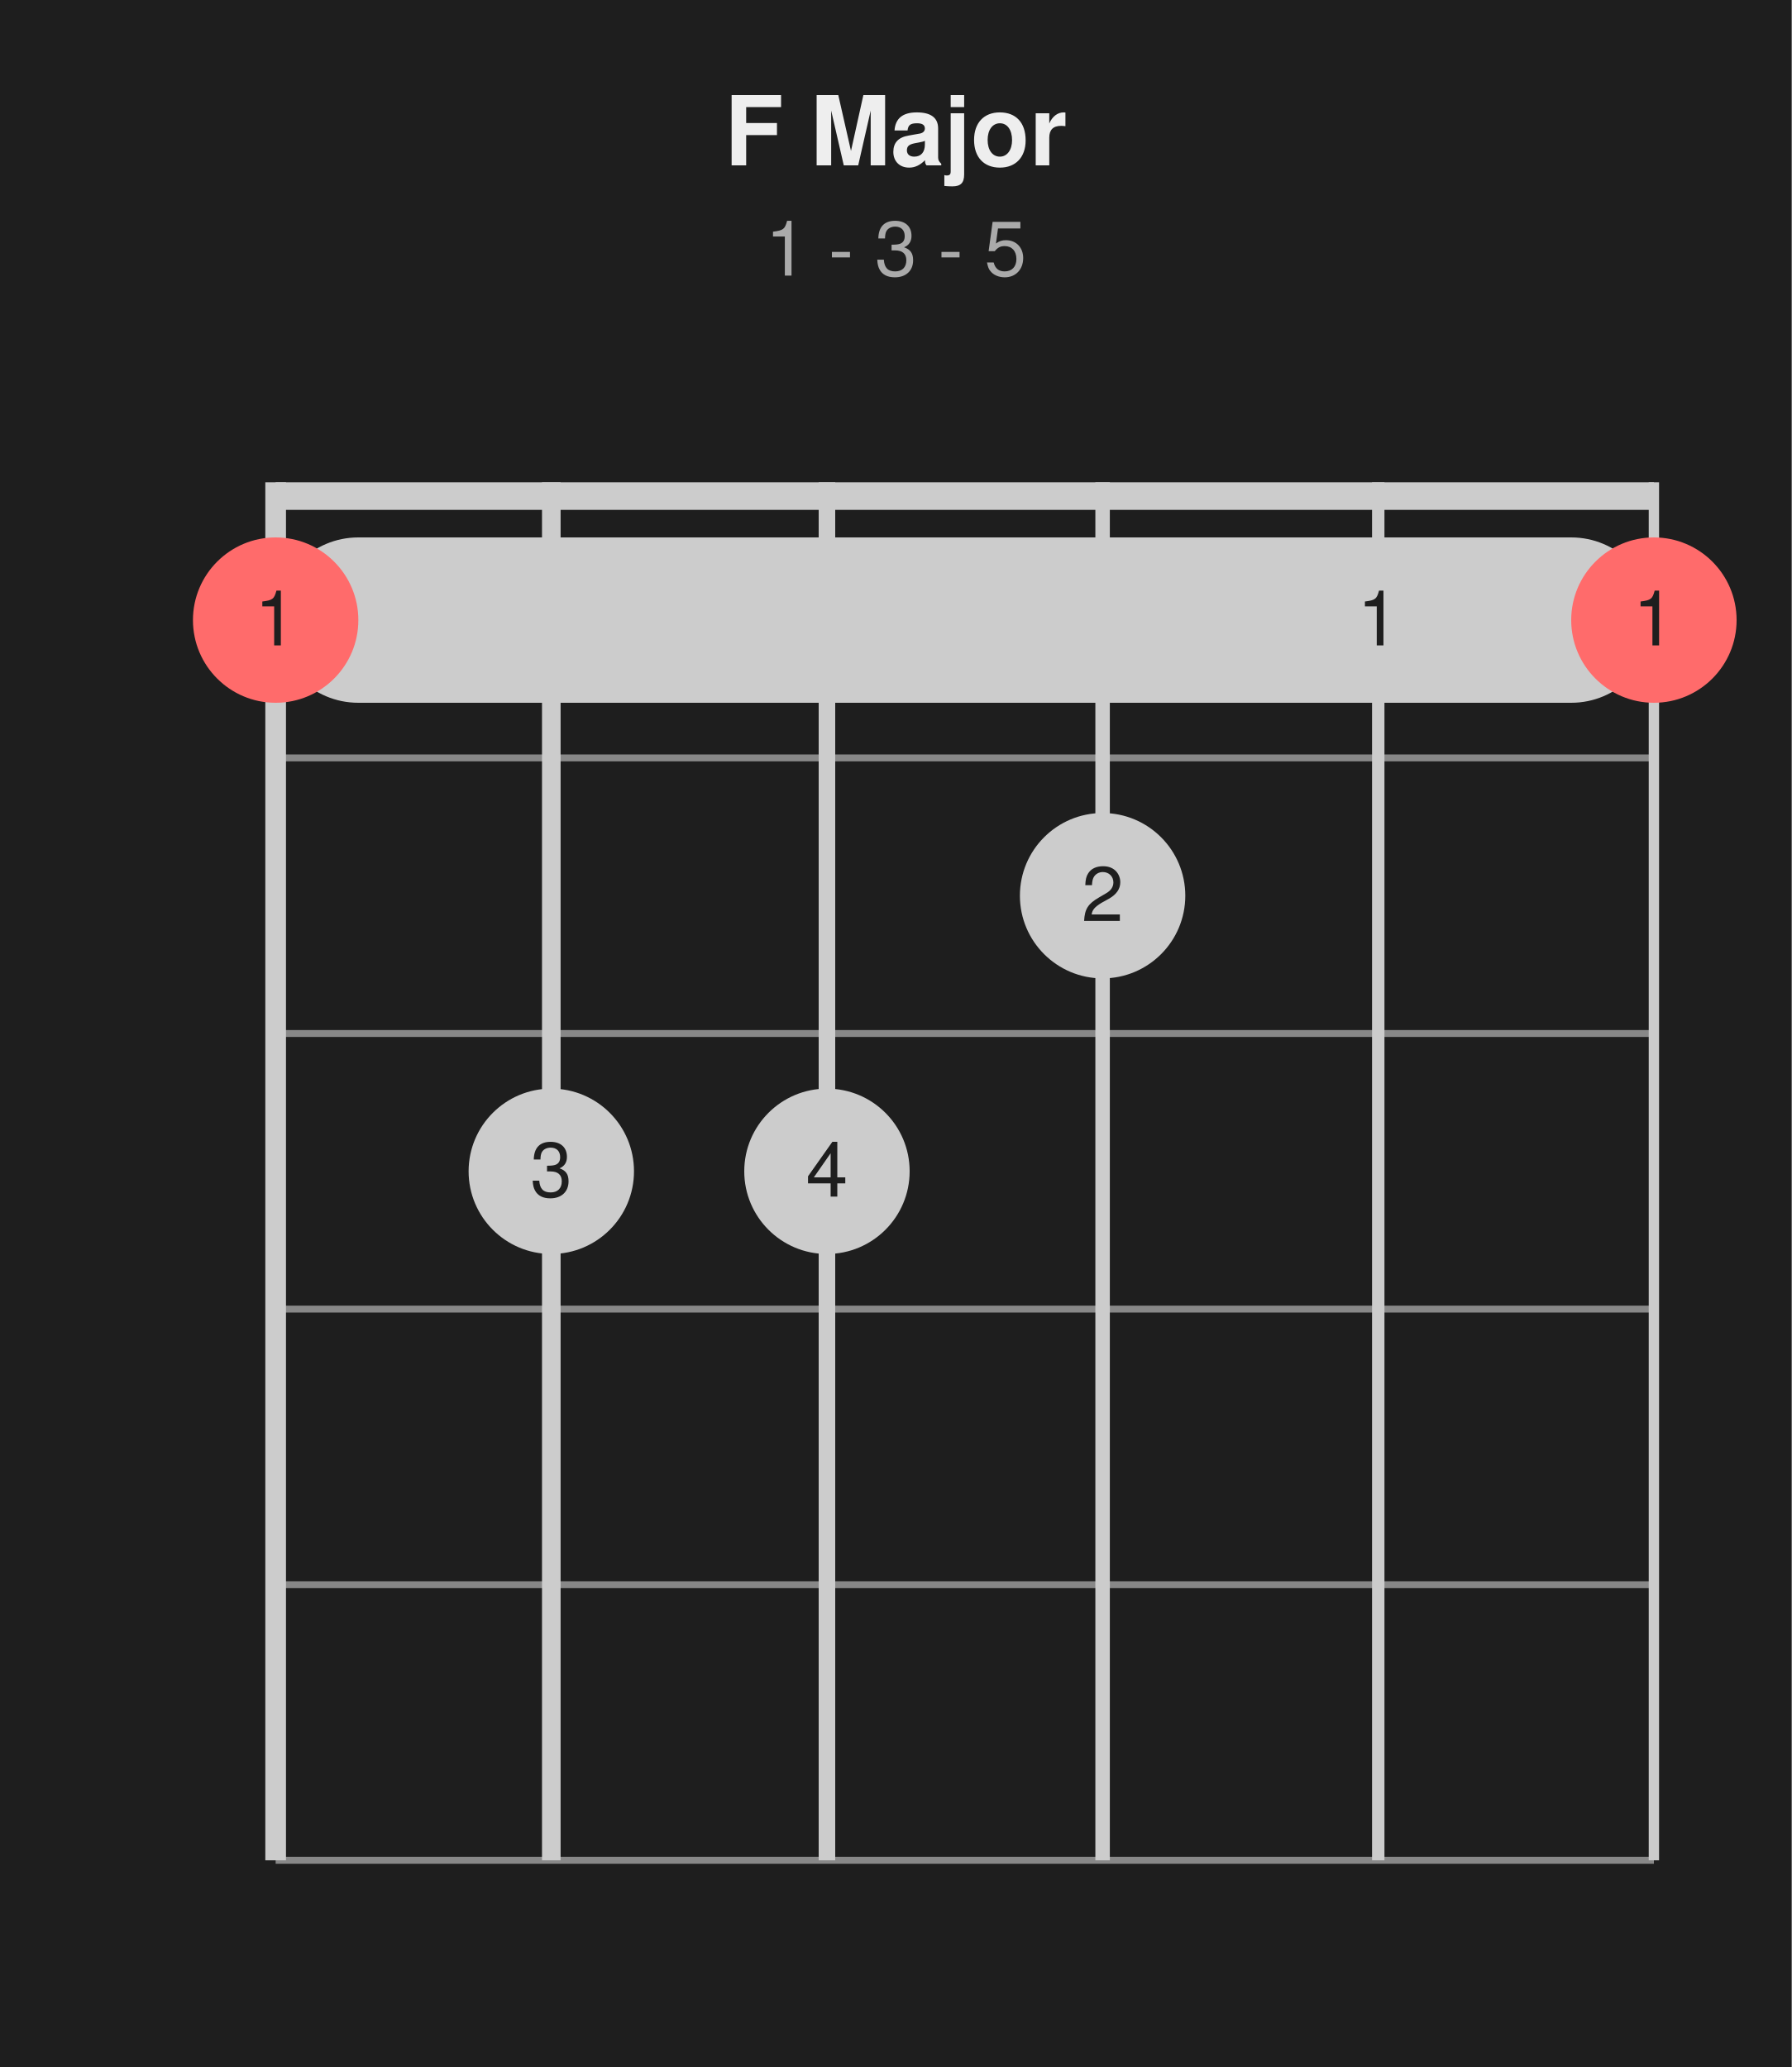
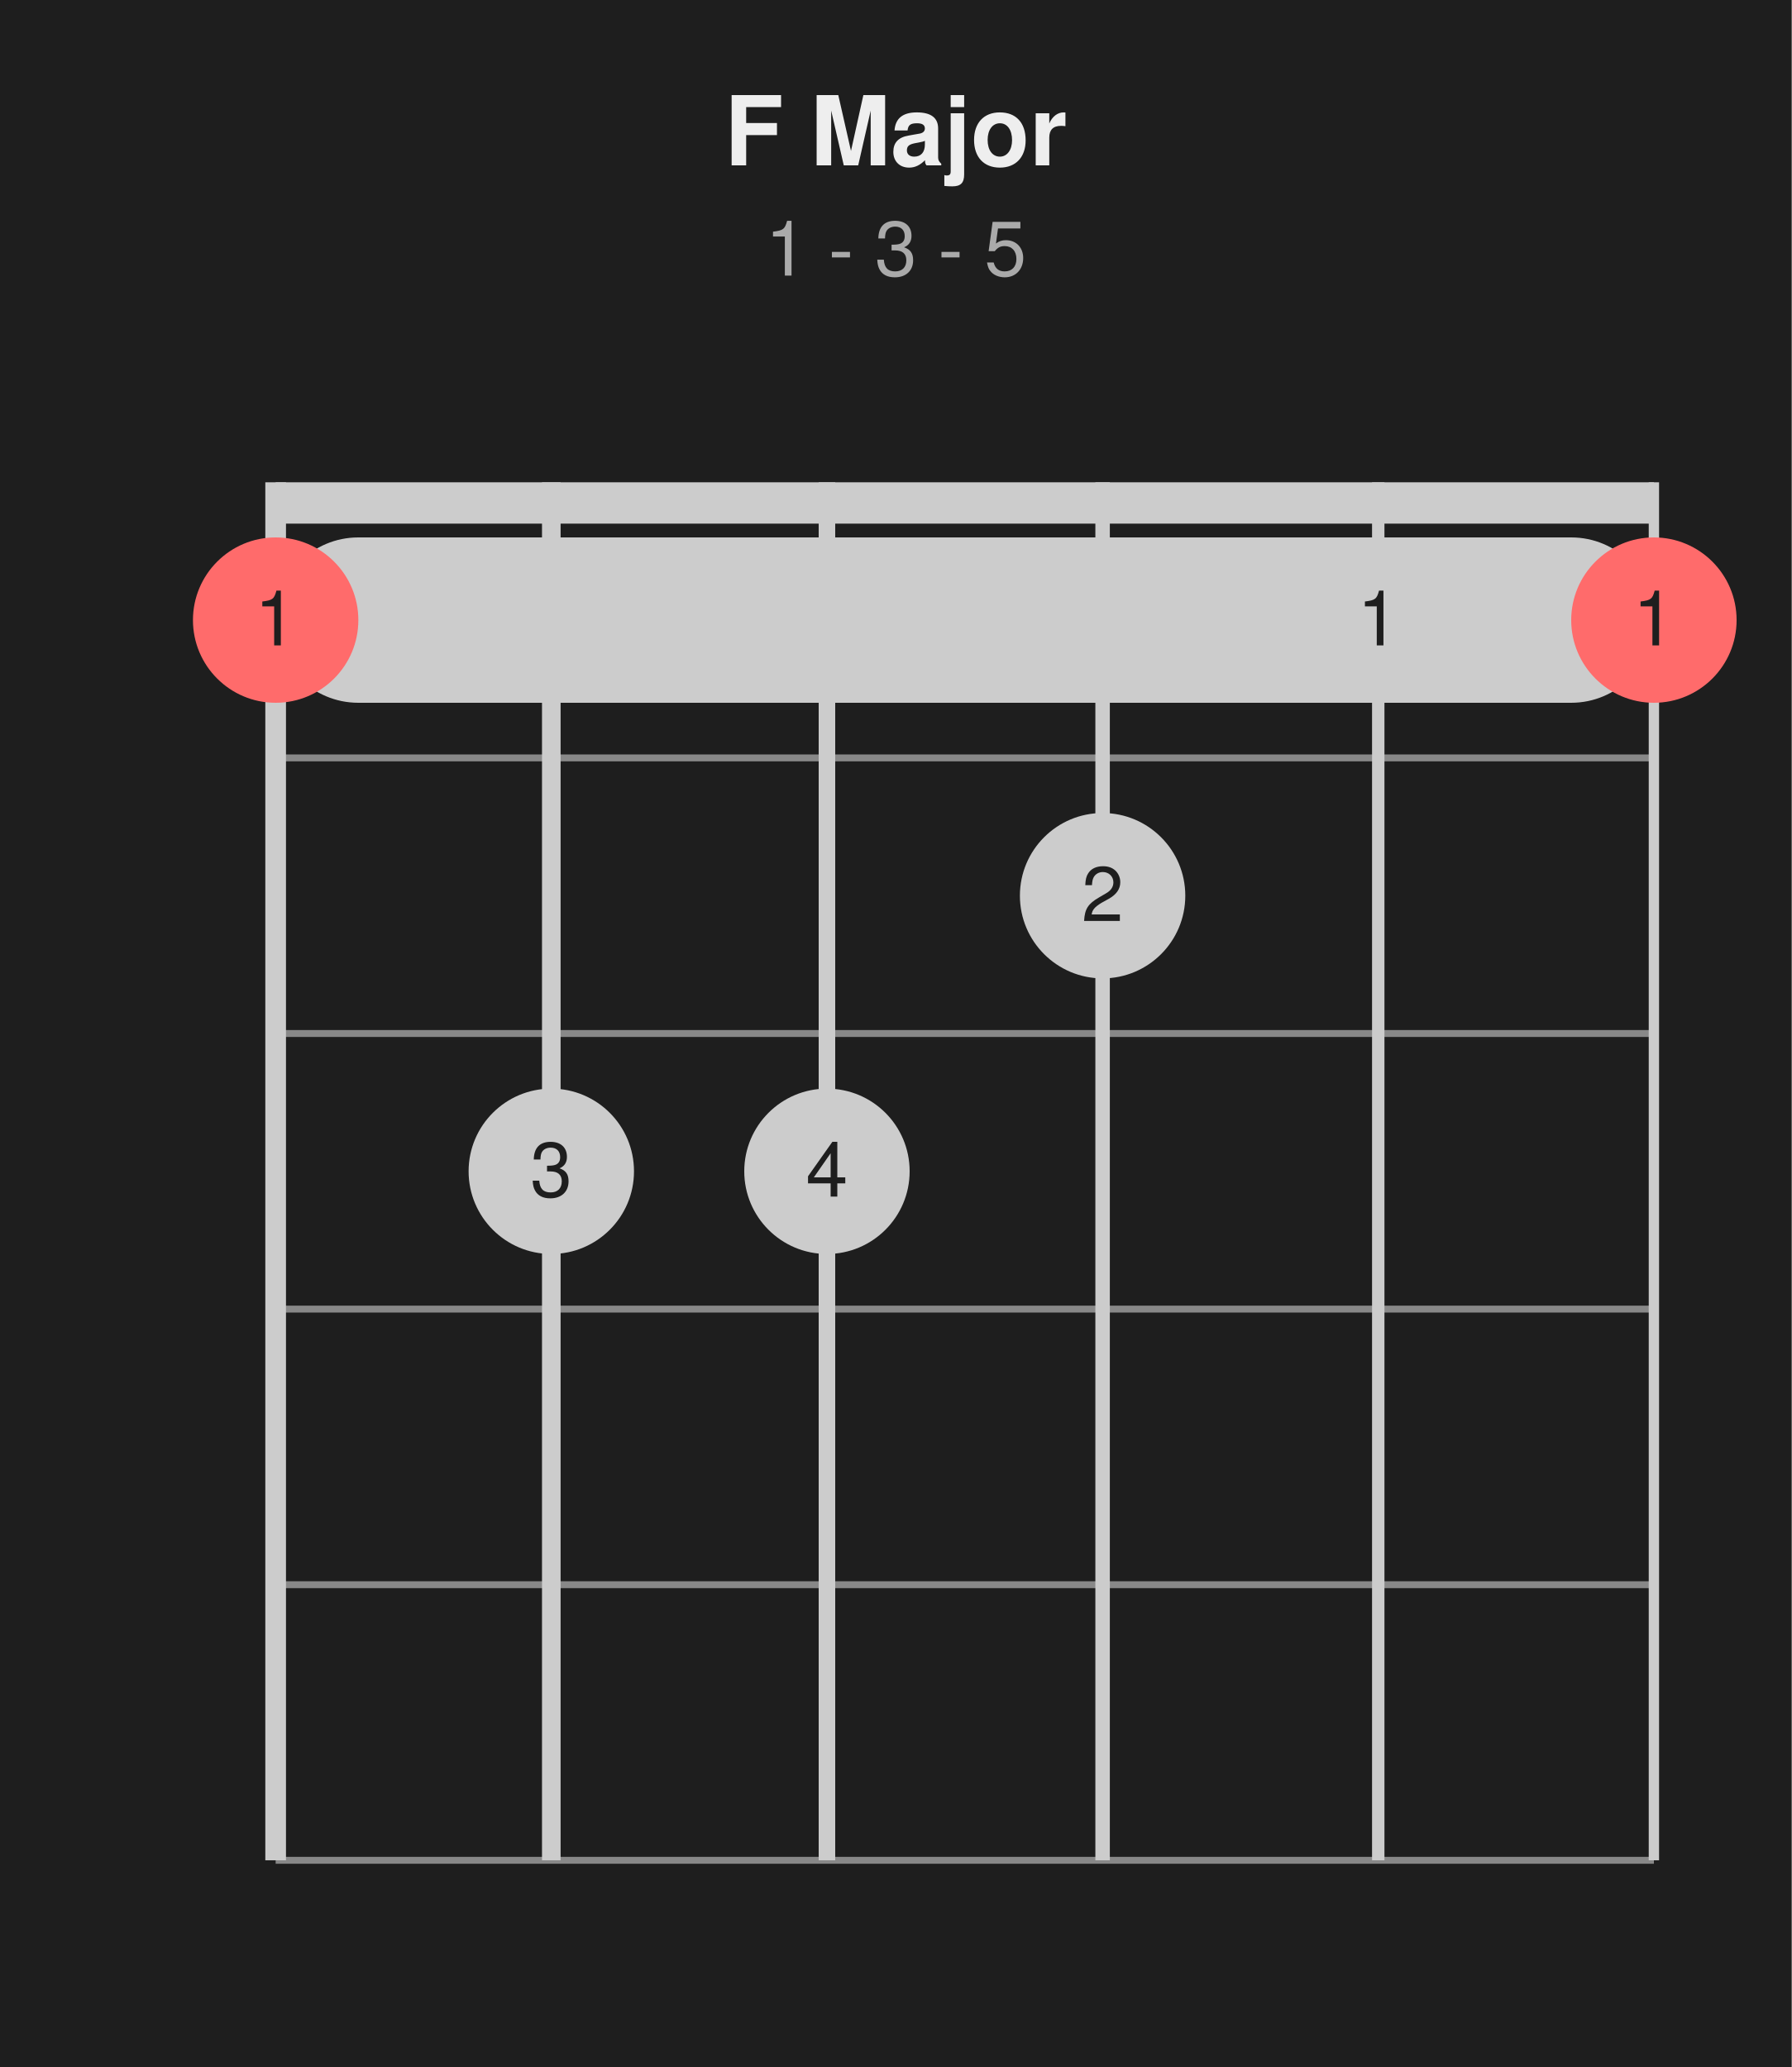
<svg xmlns="http://www.w3.org/2000/svg" width="260" height="300">
  <rect x="0" y="0" width="260" height="300" fill="#1e1e1e" />
-   <rect x="40" y="70" width="200" height="4" fill="#cccccc" />
+   <rect x="40" y="70" width="200" height="6" fill="#cccccc" />
  <line x1="40" y1="110" x2="240" y2="110" stroke="#888888" stroke-width="1" />
  <line x1="40" y1="150" x2="240" y2="150" stroke="#888888" stroke-width="1" />
  <line x1="40" y1="190" x2="240" y2="190" stroke="#888888" stroke-width="1" />
  <line x1="40" y1="230" x2="240" y2="230" stroke="#888888" stroke-width="1" />
  <line x1="40" y1="270" x2="240" y2="270" stroke="#888888" stroke-width="1" />
  <line x1="40" y1="70" x2="40" y2="270" stroke="#cccccc" stroke-width="3" />
  <line x1="80" y1="70" x2="80" y2="270" stroke="#cccccc" stroke-width="2.7" />
  <line x1="120" y1="70" x2="120" y2="270" stroke="#cccccc" stroke-width="2.4" />
  <line x1="160" y1="70" x2="160" y2="270" stroke="#cccccc" stroke-width="2.1" />
  <line x1="200" y1="70" x2="200" y2="270" stroke="#cccccc" stroke-width="1.8" />
  <line x1="240" y1="70" x2="240" y2="270" stroke="#cccccc" stroke-width="1.5" />
  <text x="130" y="24" text-anchor="middle" dominant-baseline="auto" fill="#eeeeee" font-family="Helvetica, Arial, sans-serif" font-size="14" font-weight="bold">F Major</text>
  <text x="130" y="40" text-anchor="middle" dominant-baseline="auto" fill="#aaaaaa" font-family="Helvetica, Arial, sans-serif" font-size="11">1 - 3 - 5</text>
  <rect x="40" y="78" width="200" height="24" rx="12" ry="12" fill="#cccccc" />
  <circle cx="40" cy="90" r="12" fill="#ff6b6b" />
  <text x="40" y="90" text-anchor="middle" dominant-baseline="middle" fill="#1e1e1e" font-family="Helvetica, Arial, sans-serif" font-size="11">1</text>
  <circle cx="80" cy="170" r="12" fill="#cccccc" />
  <text x="80" y="170" text-anchor="middle" dominant-baseline="middle" fill="#1e1e1e" font-family="Helvetica, Arial, sans-serif" font-size="11">3</text>
  <circle cx="120" cy="170" r="12" fill="#cccccc" />
  <text x="120" y="170" text-anchor="middle" dominant-baseline="middle" fill="#1e1e1e" font-family="Helvetica, Arial, sans-serif" font-size="11">4</text>
  <circle cx="160" cy="130" r="12" fill="#cccccc" />
  <text x="160" y="130" text-anchor="middle" dominant-baseline="middle" fill="#1e1e1e" font-family="Helvetica, Arial, sans-serif" font-size="11">2</text>
  <circle cx="200" cy="90" r="12" fill="#cccccc" />
  <text x="200" y="90" text-anchor="middle" dominant-baseline="middle" fill="#1e1e1e" font-family="Helvetica, Arial, sans-serif" font-size="11">1</text>
  <circle cx="240" cy="90" r="12" fill="#ff6b6b" />
  <text x="240" y="90" text-anchor="middle" dominant-baseline="middle" fill="#1e1e1e" font-family="Helvetica, Arial, sans-serif" font-size="11">1</text>
</svg>
